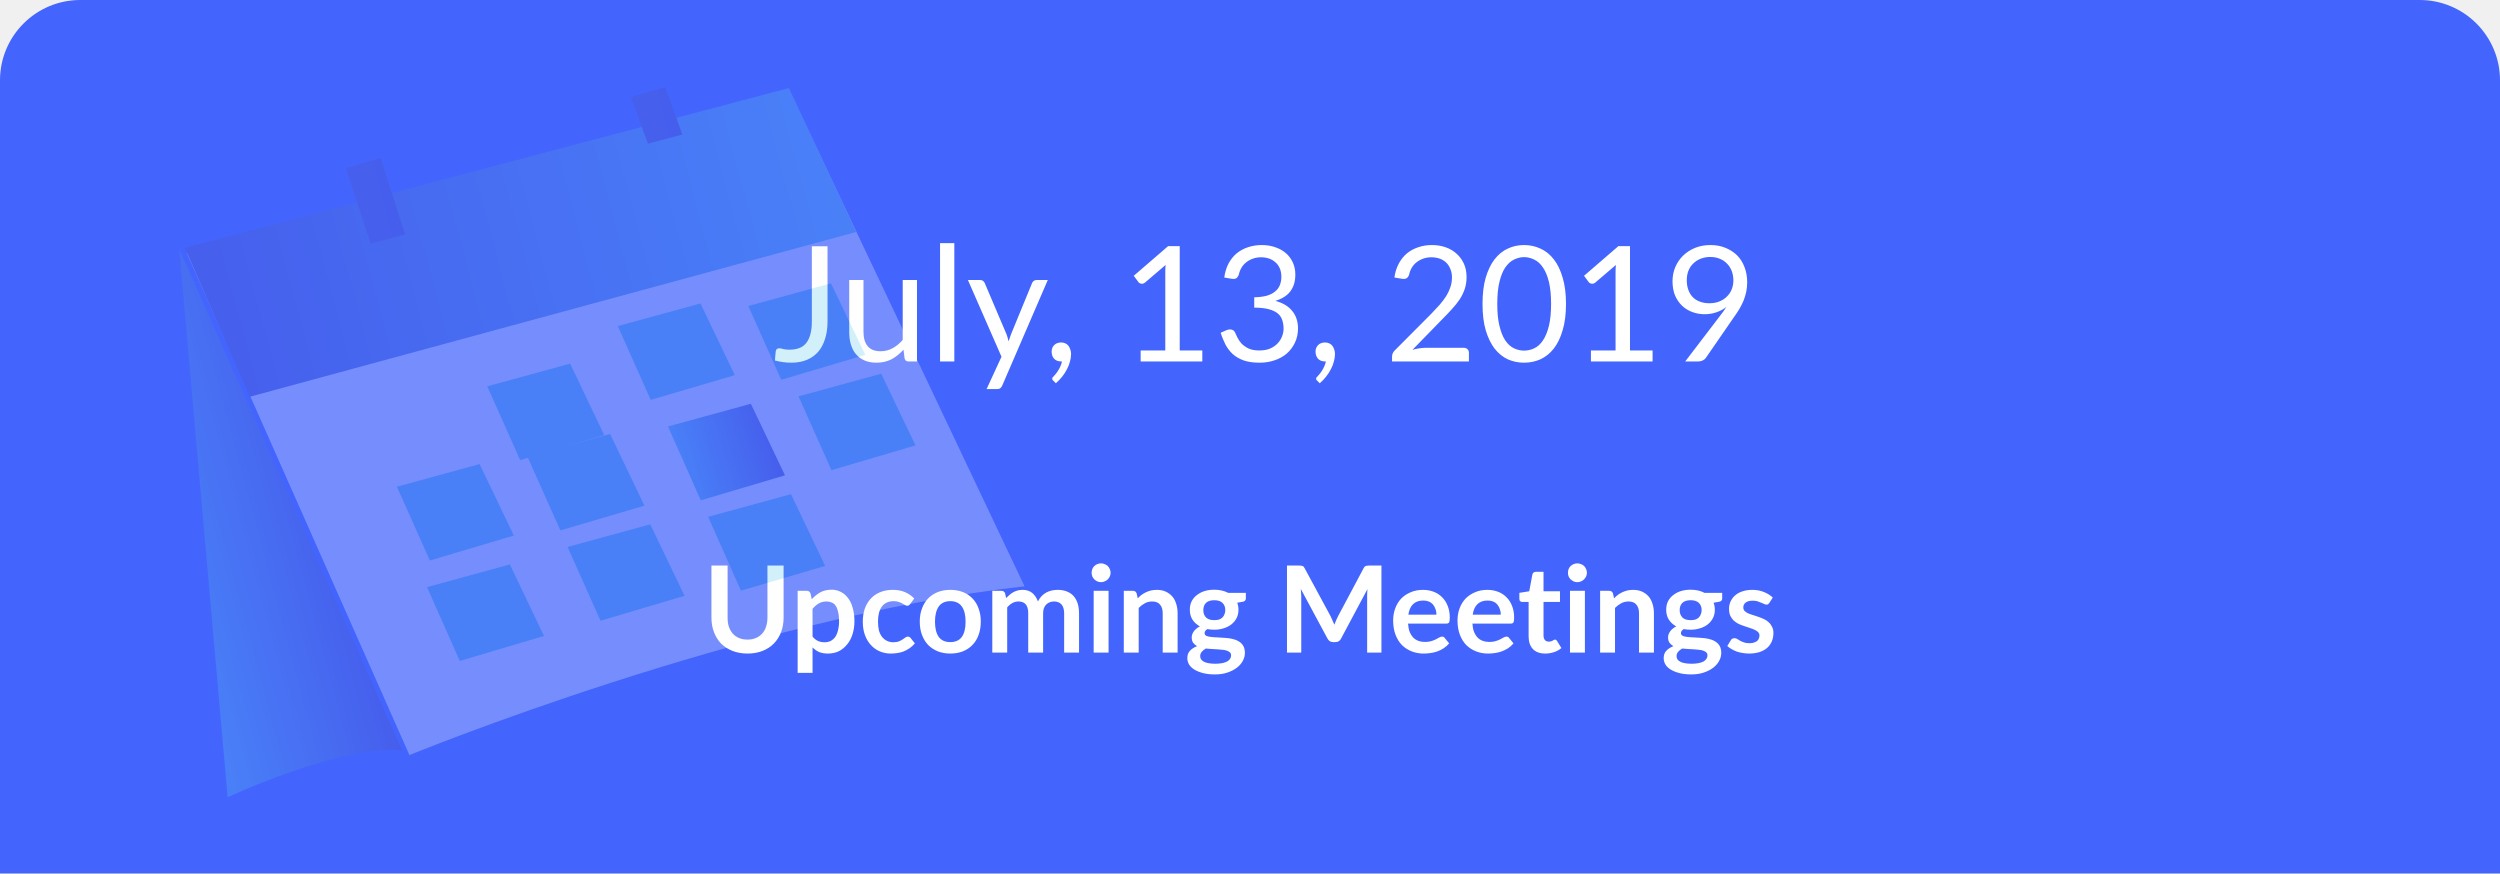
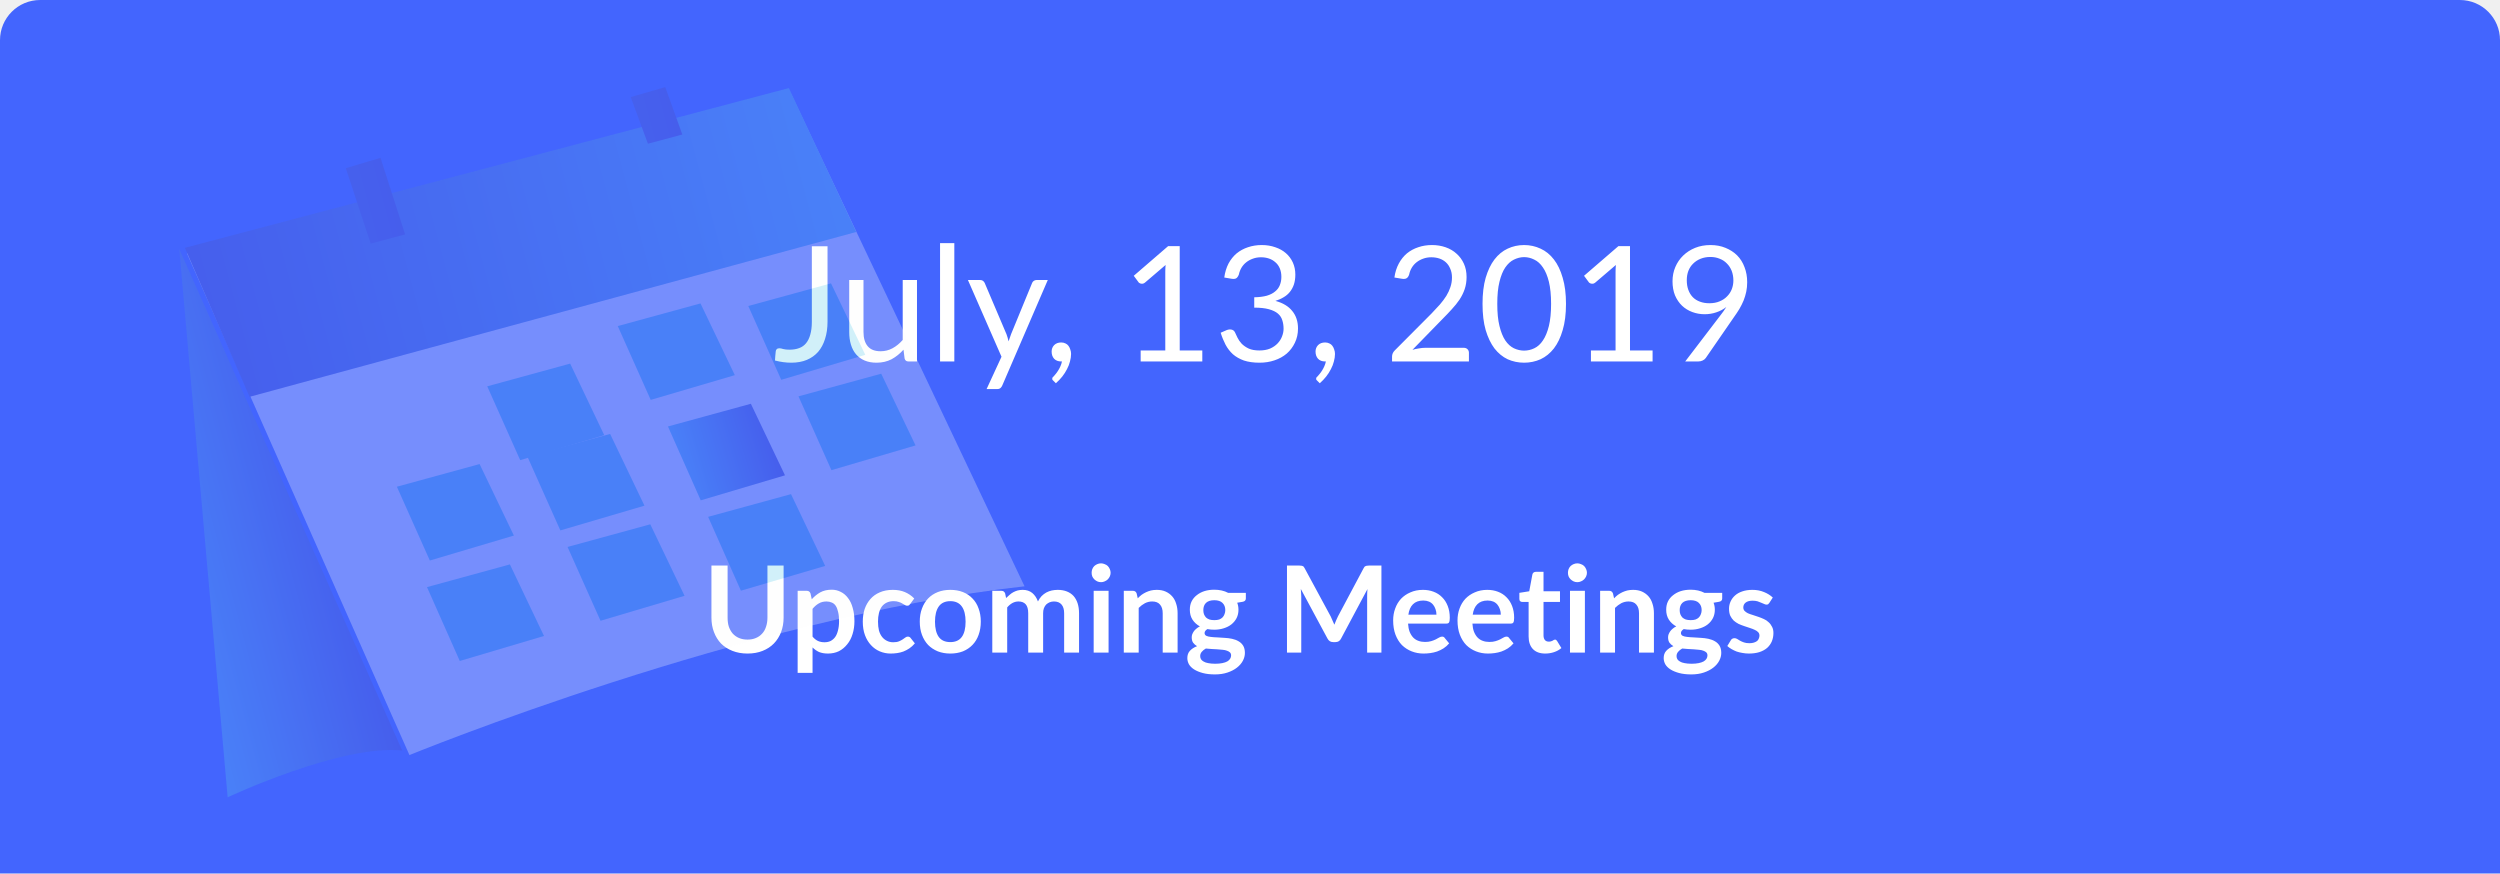
<svg xmlns="http://www.w3.org/2000/svg" width="249px" height="87px" viewBox="0 0 249 87" version="1.1">
  <defs>
    <linearGradient x1="0%" y1="49.998%" x2="99.965%" y2="49.998%" id="linearGradient-1">
      <stop stop-color="#58CAEA" offset="0%" />
      <stop stop-color="#4C4CBF" offset="100%" />
    </linearGradient>
    <linearGradient x1="0.658%" y1="50.235%" x2="99.192%" y2="48.183%" id="linearGradient-2">
      <stop stop-color="#58CAEA" offset="0%" />
      <stop stop-color="#4C4CBF" offset="100%" />
    </linearGradient>
    <linearGradient x1="0.01%" y1="50.014%" x2="100.016%" y2="50.014%" id="linearGradient-3">
      <stop stop-color="#4C4FC0" offset="0%" />
      <stop stop-color="#58CAEA" offset="100%" />
    </linearGradient>
    <linearGradient x1="0.196%" y1="49.953%" x2="100.157%" y2="49.953%" id="linearGradient-4">
      <stop stop-color="#4D54C2" offset="0%" />
      <stop stop-color="#4C4CBF" offset="100%" />
    </linearGradient>
    <linearGradient x1="0.045%" y1="50.084%" x2="99.774%" y2="50.084%" id="linearGradient-5">
      <stop stop-color="#4D54C2" offset="0%" />
      <stop stop-color="#4C4CBF" offset="100%" />
    </linearGradient>
  </defs>
  <g id="Page-1" stroke="none" stroke-width="1" fill="none" fill-rule="evenodd">
-     <g id="Group-11">
-       <g id="Group-10">
-         <path d="M8,0 L241,0 C245.418,-8.11624501e-16 249,3.582 249,8 L249,87 L0,87 L0,8 C-2.31743984e-15,3.582 3.582,8.11624501e-16 8,0 Z" id="Rectangle-Copy-4" fill="#4365FE" />
-         <text id="Upcoming-Meetings" font-family="Lato-Bold, Lato" font-size="12" font-weight="bold" fill="#FFFFFF">
-           <tspan x="70" y="65">Upcoming Meetings</tspan>
-         </text>
-         <text id="July,-13,-2019" font-family="Lato-Regular, Lato" font-size="16" font-weight="normal" fill="#FFFFFF">
-           <tspan x="77" y="36">July, 13, 2019</tspan>
-         </text>
-       </g>
-       <g id="Calendar" opacity="0.276" transform="translate(54.5, 41.20831) rotate(-15) translate(-54.5, -41.20831) translate(13, 11.70831)" fill-rule="nonzero">
-         <path d="M10.351,4.162 L0.872,58.162 C0.872,58.162 13.101,55.97 18.872,58.162 L10.351,4.162" id="Path" fill="url(#linearGradient-1)" />
-         <path d="M10.975,4.787 L19.449,58.787 C19.449,58.787 55.439,54.19 82.975,58.407 L73.195,4.976 L10.975,4.787" id="Path" fill="#FCFCFC" />
-         <polygon id="Path" fill="#58CAEA" points="46.438 33.032 37.706 33.268 36.438 25.315 45.004 25.268" />
-         <polygon id="Path" fill="#58CAEA" points="60.548 30.625 51.816 30.837 50.548 22.884 59.093 22.837" />
-         <polygon id="Path" fill="#58CAEA" points="73.623 32.034 64.891 32.27 63.623 24.317 72.167 24.27" />
-         <polygon id="Path" fill="#58CAEA" points="76.123 42.045 67.391 42.257 66.123 34.304 74.668 34.257" />
-         <polygon id="Path" fill="#58CAEA" points="48.49 40.853 39.758 41.065 38.49 33.112 47.035 33.065" />
-         <polygon id="Path" fill="#58CAEA" points="35.157 40.362 26.425 40.598 25.157 32.645 33.701 32.598" />
-         <polygon id="Path" fill="#58CAEA" points="35.466 50.798 26.716 51.033 25.466 43.08 34.029 43.033" />
-         <polygon id="Path" fill="#58CAEA" points="50.024 50.558 41.293 50.793 40.024 42.84 48.569 42.793" />
-         <polygon id="Path" fill="#58CAEA" points="64.324 51.307 55.574 51.519 54.324 43.566 62.886 43.519" />
-         <polygon id="Path" fill="url(#linearGradient-2)" points="62.79 41.555 54.04 41.79 52.79 33.837 61.352 33.79" />
-         <polygon id="Path" fill="url(#linearGradient-3)" points="10.923 4.2 13.306 20.2 75.923 19.98 73.147 4.398" />
-         <polygon id="Path" fill="url(#linearGradient-4)" points="28.453 0.683 32.06 0.583 32.453 8.583 28.908 8.583" />
-         <polygon id="Path" fill="url(#linearGradient-5)" points="57.698 1.187 61.282 1.12 61.698 6.12 58.151 6.12" />
+     <g id="Group-14">
+       <g id="Group-11">
+         <g id="Group-10">
+           <path d="M4,0 L245,0 C247.209,-4.05812251e-16 249,1.791 249,4 L249,87 L0,87 L0,4 C-1.15871992e-15,1.791 1.791,4.05812251e-16 4,0 Z" id="Rectangle-Copy-4" fill="#4365FE" />
+           <text id="Upcoming-Meetings" font-family="Lato-Bold, Lato" font-size="12" font-weight="bold" fill="#FFFFFF">
+             <tspan x="70" y="65">Upcoming Meetings</tspan>
+           </text>
+           <text id="July,-13,-2019" font-family="Lato-Regular, Lato" font-size="16" font-weight="normal" fill="#FFFFFF">
+             <tspan x="77" y="36">July, 13, 2019</tspan>
+           </text>
+         </g>
+         <g id="Calendar" opacity="0.276" transform="translate(54.5, 41.20831) rotate(-15) translate(-54.5, -41.20831) translate(13, 11.70831)" fill-rule="nonzero">
+           <path d="M10.351,4.162 L0.872,58.162 C0.872,58.162 13.101,55.97 18.872,58.162 L10.351,4.162" id="Path" fill="url(#linearGradient-1)" />
+           <path d="M10.975,4.787 L19.449,58.787 C19.449,58.787 55.439,54.19 82.975,58.407 L73.195,4.976 L10.975,4.787" id="Path" fill="#FCFCFC" />
+           <polygon id="Path" fill="#58CAEA" points="46.438 33.032 37.706 33.268 36.438 25.315 45.004 25.268" />
+           <polygon id="Path" fill="#58CAEA" points="60.548 30.625 51.816 30.837 50.548 22.884 59.093 22.837" />
+           <polygon id="Path" fill="#58CAEA" points="73.623 32.034 64.891 32.27 63.623 24.317 72.167 24.27" />
+           <polygon id="Path" fill="#58CAEA" points="76.123 42.045 67.391 42.257 66.123 34.304 74.668 34.257" />
+           <polygon id="Path" fill="#58CAEA" points="48.49 40.853 39.758 41.065 38.49 33.112 47.035 33.065" />
+           <polygon id="Path" fill="#58CAEA" points="35.157 40.362 26.425 40.598 25.157 32.645 33.701 32.598" />
+           <polygon id="Path" fill="#58CAEA" points="35.466 50.798 26.716 51.033 25.466 43.08 34.029 43.033" />
+           <polygon id="Path" fill="#58CAEA" points="50.024 50.558 41.293 50.793 40.024 42.84 48.569 42.793" />
+           <polygon id="Path" fill="#58CAEA" points="64.324 51.307 55.574 51.519 54.324 43.566 62.886 43.519" />
+           <polygon id="Path" fill="url(#linearGradient-2)" points="62.79 41.555 54.04 41.79 52.79 33.837 61.352 33.79" />
+           <polygon id="Path" fill="url(#linearGradient-3)" points="10.923 4.2 13.306 20.2 75.923 19.98 73.147 4.398" />
+           <polygon id="Path" fill="url(#linearGradient-4)" points="28.453 0.683 32.06 0.583 32.453 8.583 28.908 8.583" />
+           <polygon id="Path" fill="url(#linearGradient-5)" points="57.698 1.187 61.282 1.12 61.698 6.12 58.151 6.12" />
+         </g>
      </g>
    </g>
  </g>
</svg>
